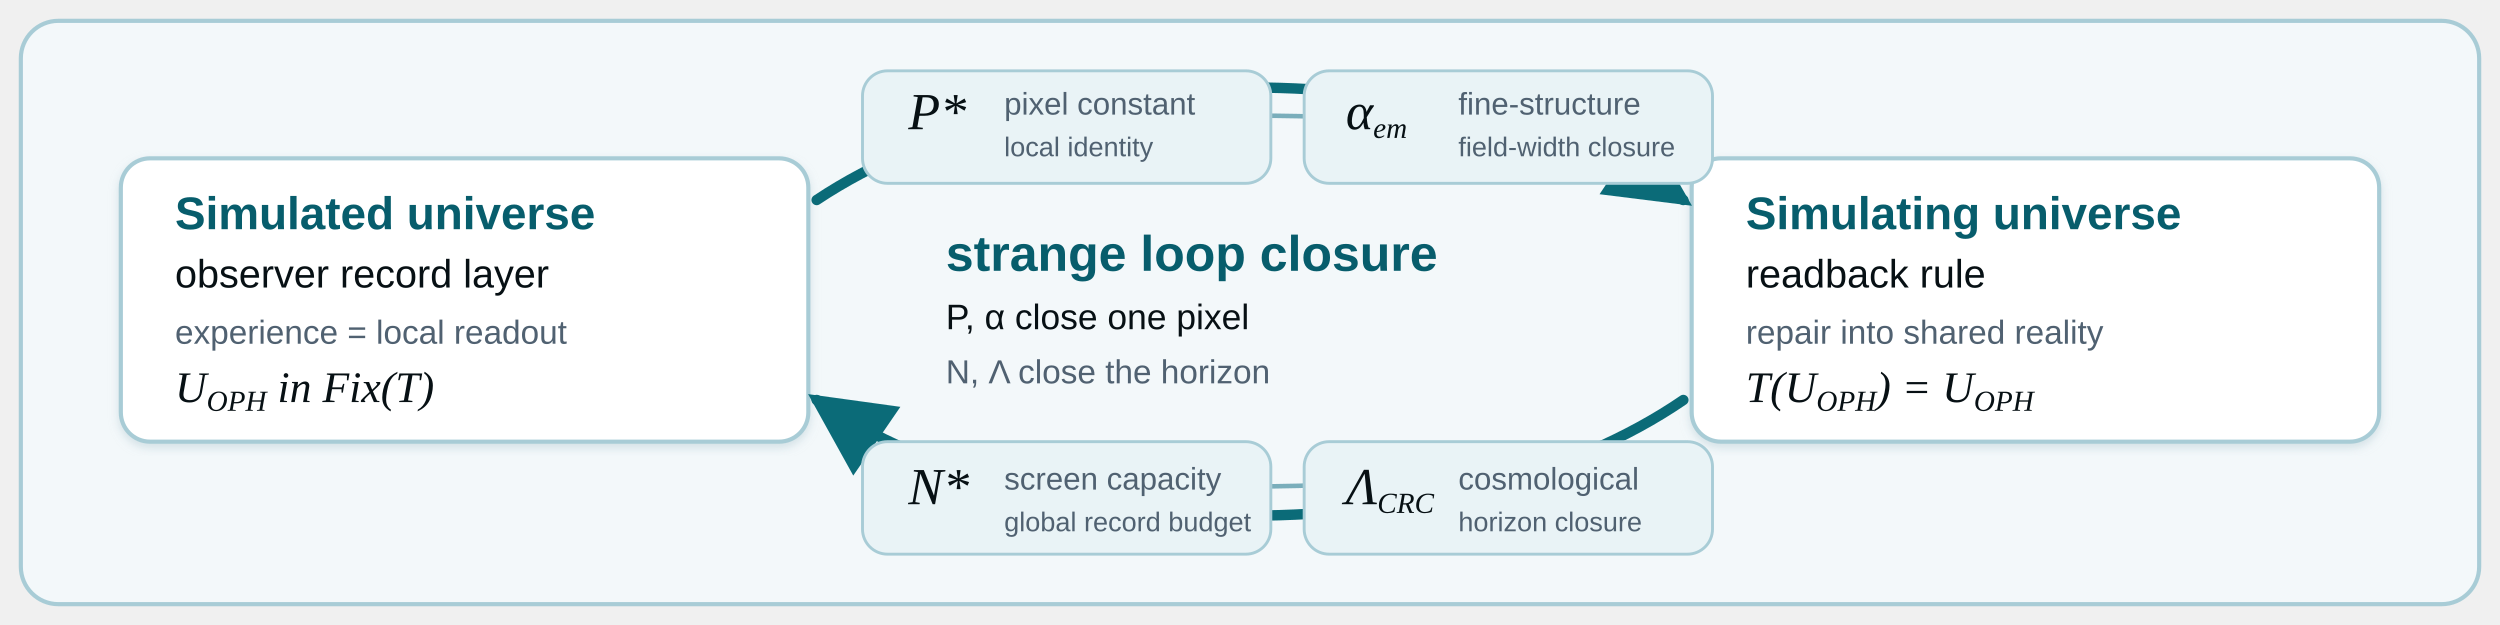
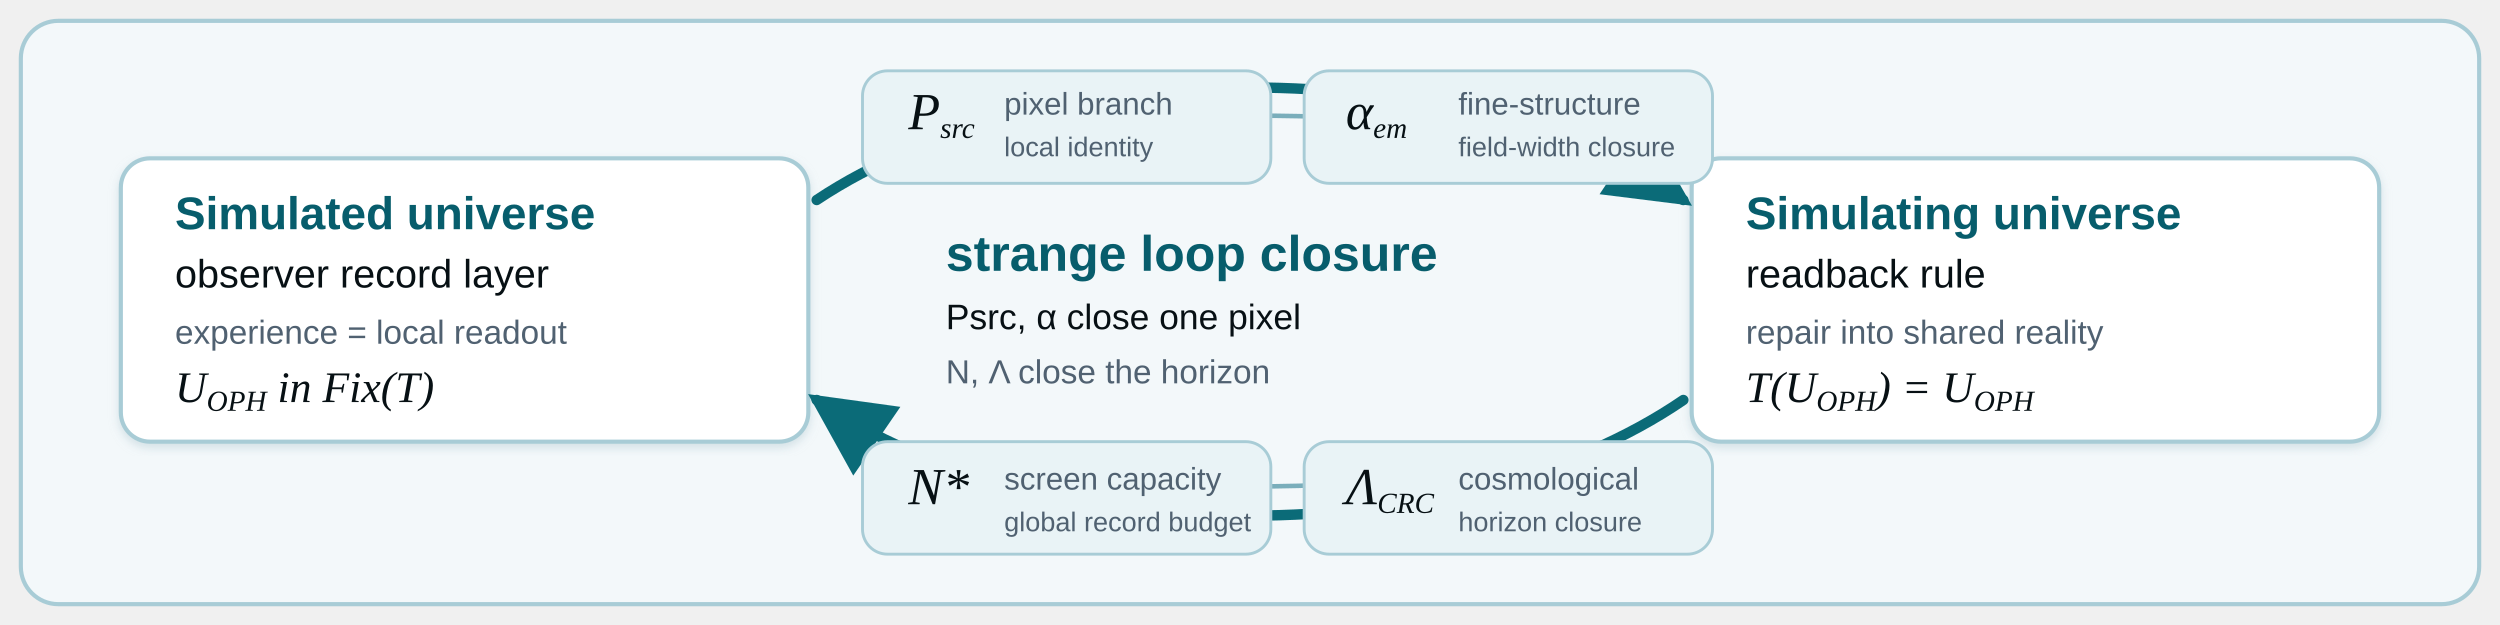
<svg xmlns="http://www.w3.org/2000/svg" width="1200" height="300" viewBox="0 0 1200 300" role="img" aria-labelledby="title desc">
  <defs>
    <marker id="arrow" markerWidth="12" markerHeight="12" refX="9" refY="6" orient="auto" markerUnits="strokeWidth">
      <path d="M2,2 L10,6 L2,10 Z" fill="#0b6b78" />
    </marker>
    <filter id="softShadow" x="-5%" y="-5%" width="110%" height="110%">
      <feDropShadow dx="0" dy="2" stdDeviation="2.2" flood-color="#b7cdd4" flood-opacity="0.55" />
    </filter>
    <style>
      .bg { fill: #f3f8fa; stroke: #a8ccd6; stroke-width: 2; }
      .panel { fill: #ffffff; stroke: #a8ccd6; stroke-width: 2; filter: url(#softShadow); }
      .ink { fill: #071014; font-family: "Helvetica Neue", Arial, sans-serif; }
      .muted { fill: #506171; font-family: "Helvetica Neue", Arial, sans-serif; }
      .cyan { fill: #075d6c; font-family: "Helvetica Neue", Arial, sans-serif; font-weight: 700; }
      .math { fill: #071014; font-family: "Times New Roman", Times, serif; font-style: italic; }
      .line { fill: none; stroke: #0b6b78; stroke-width: 5; stroke-linecap: round; marker-end: url(#arrow); }
      .thin { fill: none; stroke: #7aaebb; stroke-width: 2.2; stroke-linecap: round; }
      .tag { fill: #e9f3f6; stroke: #a8ccd6; stroke-width: 1.4; }
    </style>
  </defs>
  <rect x="10" y="10" width="1180" height="280" rx="18" class="bg" />
  <rect x="58" y="76" width="330" height="136" rx="14" class="panel" />
  <text x="84" y="110" class="cyan" font-size="22">Simulated universe</text>
  <text x="84" y="138" class="ink" font-size="19">observer record layer</text>
  <text x="84" y="165" class="muted" font-size="16">experience = local readout</text>
  <text x="84" y="193" class="math" font-size="21">U<tspan baseline-shift="-30%" font-size="14">OPH</tspan> in Fix(T)</text>
  <rect x="812" y="76" width="330" height="136" rx="14" class="panel" />
  <text x="838" y="110" class="cyan" font-size="22">Simulating universe</text>
  <text x="838" y="138" class="ink" font-size="19">readback rule</text>
  <text x="838" y="165" class="muted" font-size="16">repair into shared reality</text>
  <text x="838" y="193" class="math" font-size="21">T(U<tspan baseline-shift="-30%" font-size="14">OPH</tspan>) = U<tspan baseline-shift="-30%" font-size="14">OPH</tspan>
  </text>
  <path d="M392,96 C500,24 700,24 808,96" class="line" />
  <path d="M808,192 C700,266 500,266 392,192" class="line" />
  <path d="M430,72 C520,50 680,50 770,72" class="thin" />
  <path d="M770,214 C680,240 520,240 430,214" class="thin" />
  <rect x="414" y="34" width="196" height="54" rx="12" class="tag" />
-   <text x="436" y="62" class="math" font-size="25">P*</text>
-   <text x="482" y="55" class="muted" font-size="15">pixel constant</text>
+   <text x="436" y="62" class="math" font-size="25">P<tspan baseline-shift="-30%" font-size="14">src</tspan>
+   </text>
+   <text x="482" y="55" class="muted" font-size="15">pixel branch</text>
  <text x="482" y="75" class="muted" font-size="13">local identity</text>
  <rect x="626" y="34" width="196" height="54" rx="12" class="tag" />
  <text x="646" y="62" class="math" font-size="25">α<tspan baseline-shift="-30%" font-size="14">em</tspan>
  </text>
  <text x="700" y="55" class="muted" font-size="15">fine-structure</text>
  <text x="700" y="75" class="muted" font-size="13">field-width closure</text>
  <rect x="414" y="212" width="196" height="54" rx="12" class="tag" />
  <text x="436" y="242" class="math" font-size="25">N*</text>
  <text x="482" y="235" class="muted" font-size="15">screen capacity</text>
  <text x="482" y="255" class="muted" font-size="13">global record budget</text>
  <rect x="626" y="212" width="196" height="54" rx="12" class="tag" />
  <text x="646" y="242" class="math" font-size="25">Λ<tspan baseline-shift="-30%" font-size="14">CRC</tspan>
  </text>
  <text x="700" y="235" class="muted" font-size="15">cosmological</text>
  <text x="700" y="255" class="muted" font-size="13">horizon closure</text>
  <text x="454" y="130" class="cyan" font-size="24">strange loop closure</text>
-   <text x="454" y="158" class="ink" font-size="17">P, α close one pixel</text>
+   <text x="454" y="158" class="ink" font-size="17">Psrc, α close one pixel</text>
  <text x="454" y="184" class="muted" font-size="16">N, Λ close the horizon</text>
</svg>
